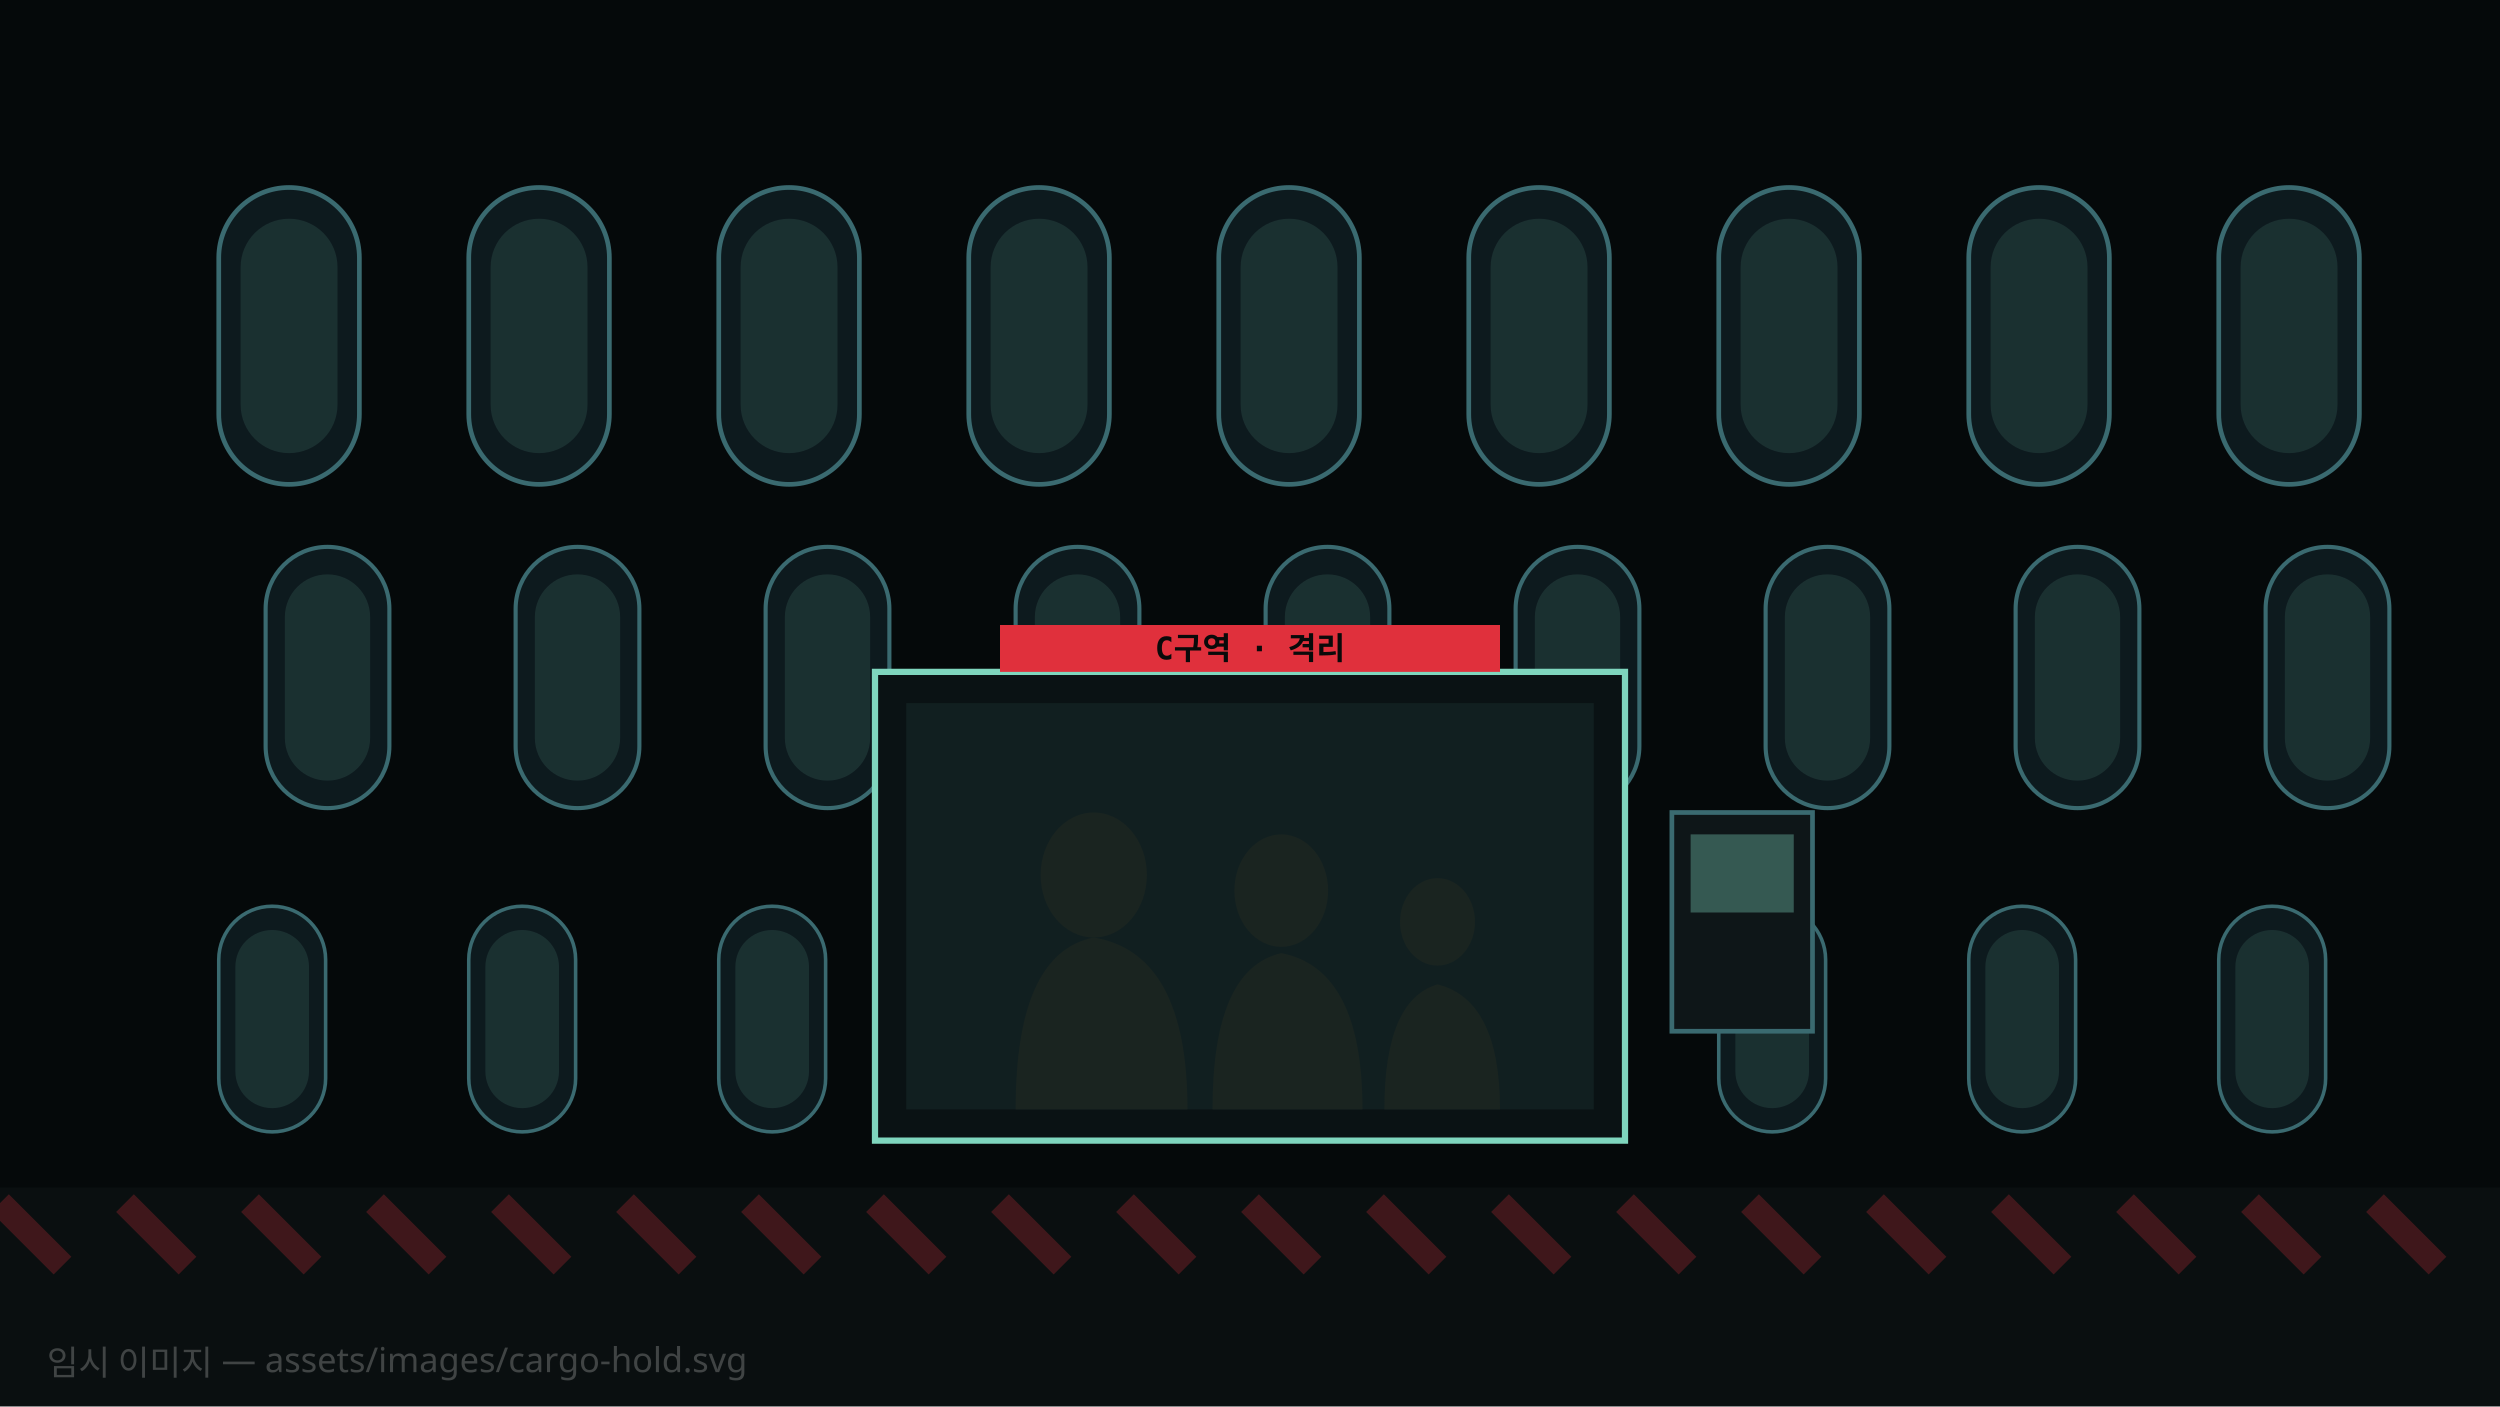
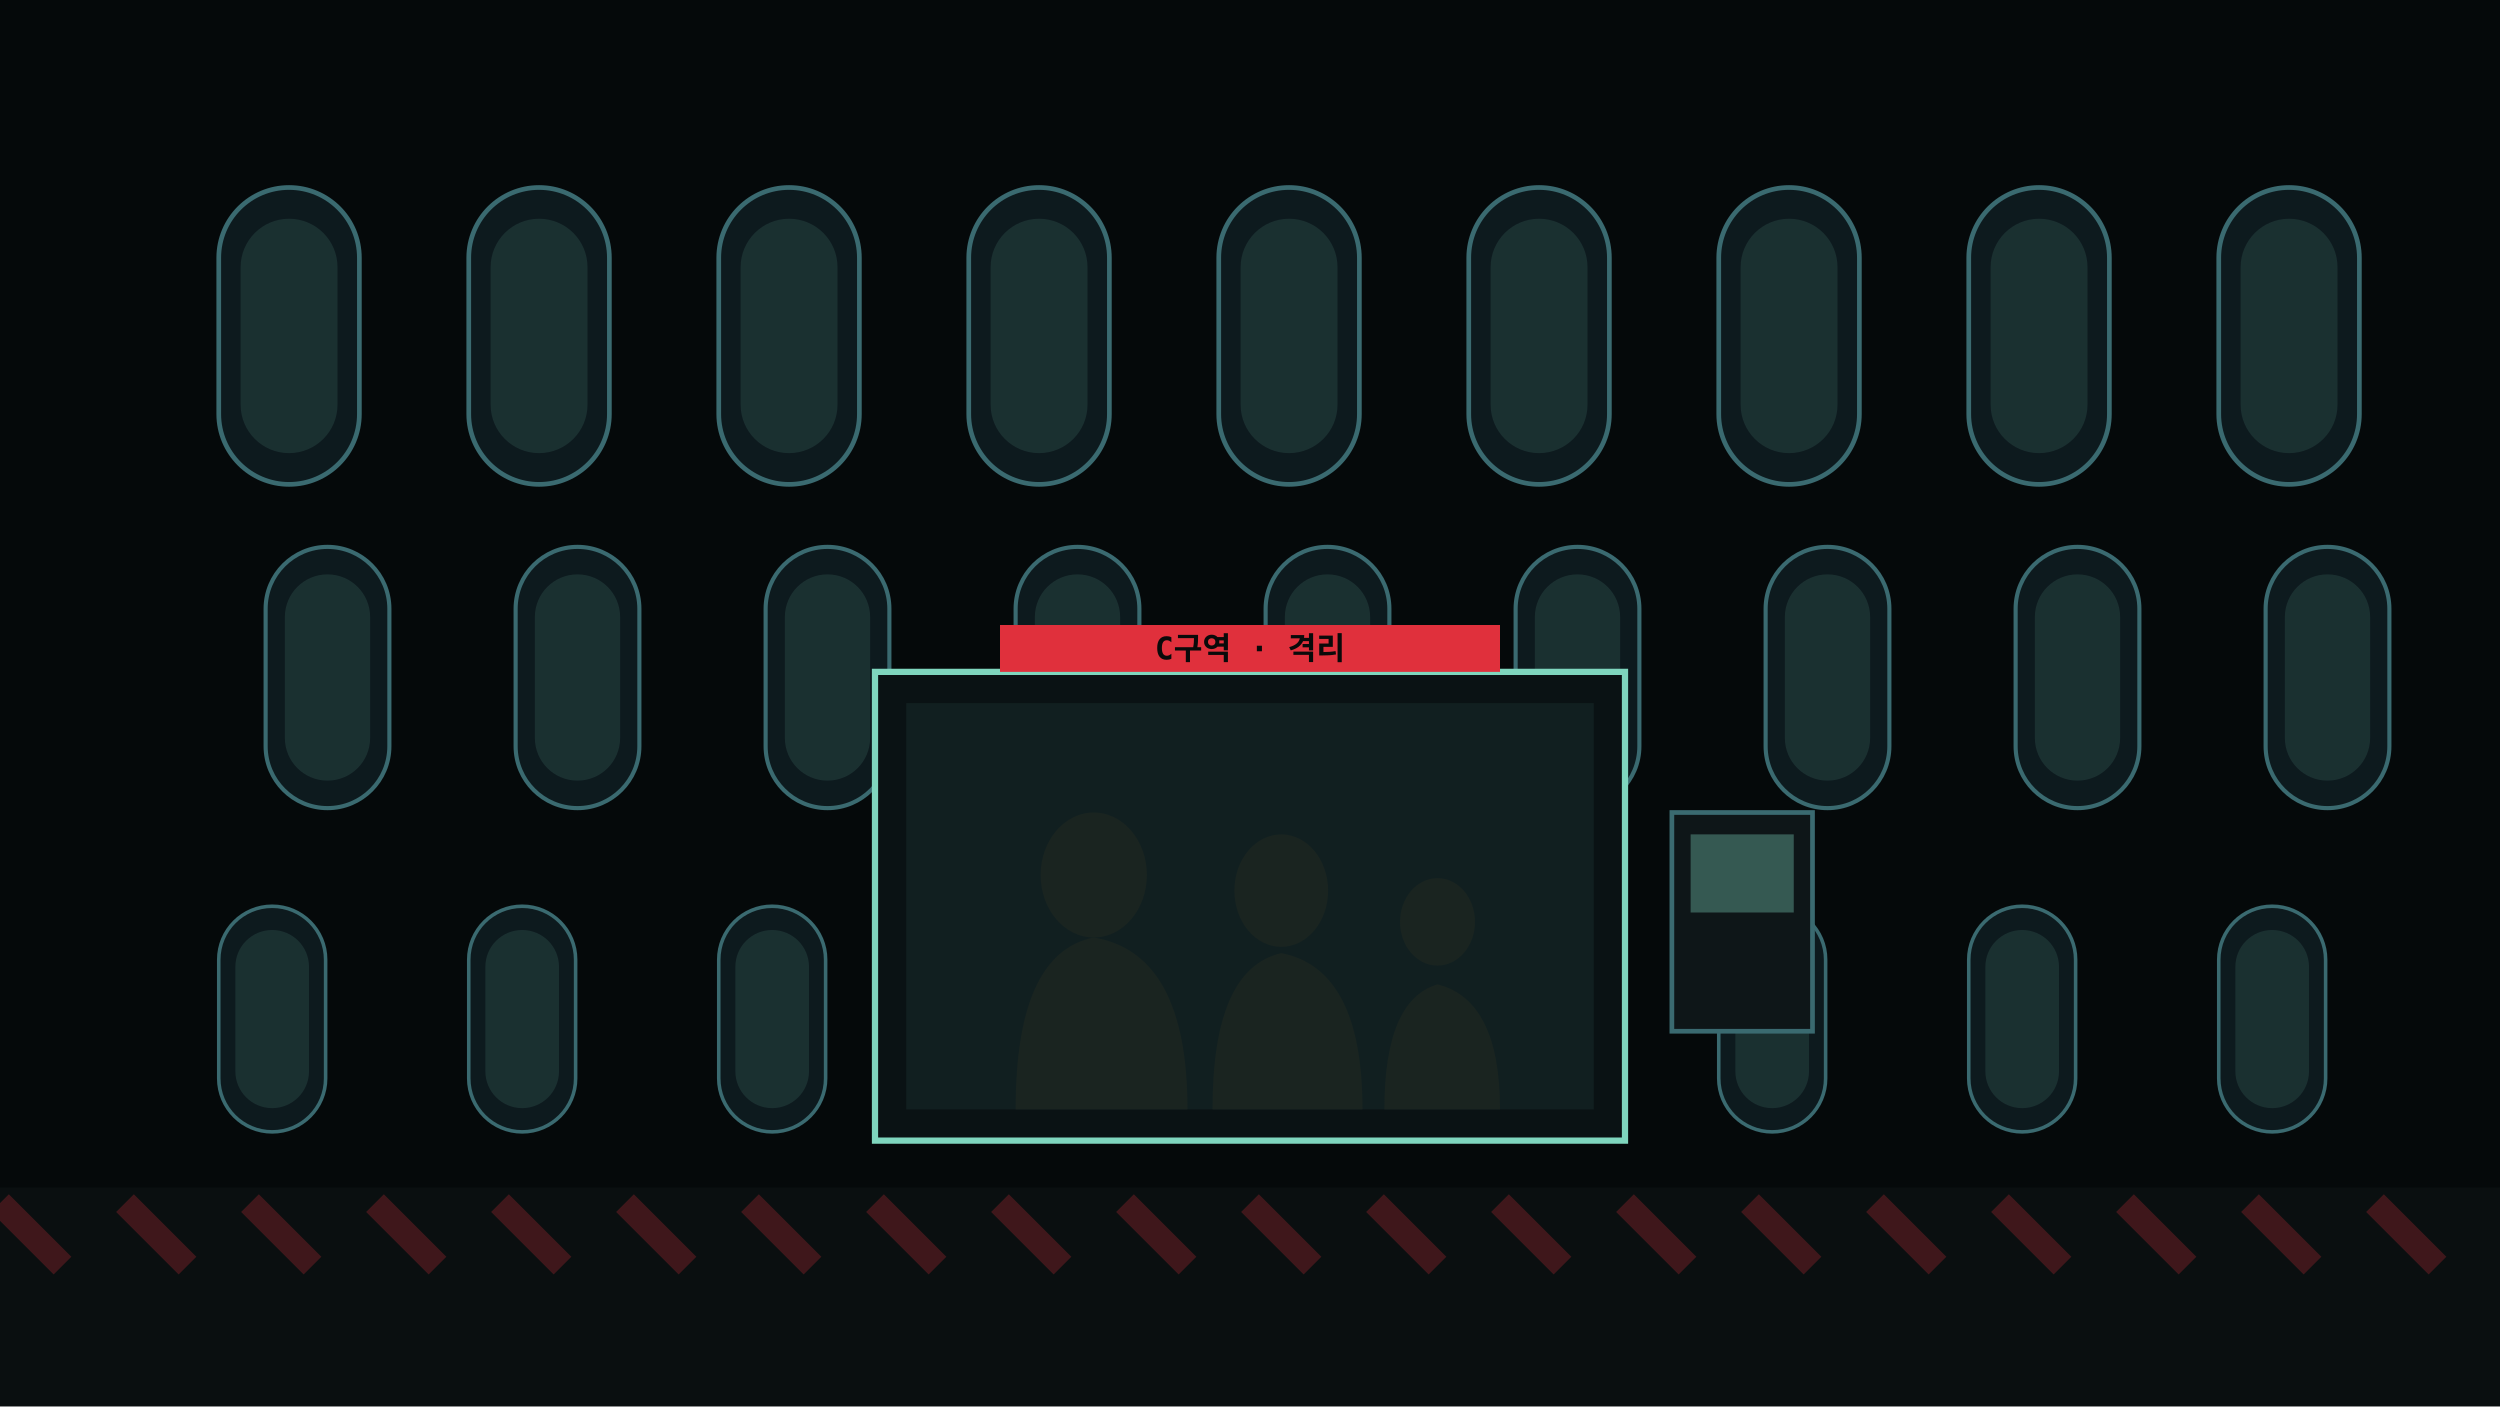
<svg xmlns="http://www.w3.org/2000/svg" width="1600" height="900" viewBox="0 0 1600 900">
  <defs />
  <rect width="1600" height="900" fill="#05090a" />
  <g transform="translate(140 120) scale(1.00)">
    <rect width="90" height="190" rx="45" fill="#0d1a1e" stroke="#3a6a70" stroke-width="3" />
    <rect x="14" y="20" width="62" height="150" rx="31" fill="#7fd6be" opacity=".12" />
  </g>
  <g transform="translate(300 120) scale(1.00)">
    <rect width="90" height="190" rx="45" fill="#0d1a1e" stroke="#3a6a70" stroke-width="3" />
    <rect x="14" y="20" width="62" height="150" rx="31" fill="#7fd6be" opacity=".12" />
  </g>
  <g transform="translate(460 120) scale(1.00)">
    <rect width="90" height="190" rx="45" fill="#0d1a1e" stroke="#3a6a70" stroke-width="3" />
    <rect x="14" y="20" width="62" height="150" rx="31" fill="#7fd6be" opacity=".12" />
  </g>
  <g transform="translate(620 120) scale(1.00)">
    <rect width="90" height="190" rx="45" fill="#0d1a1e" stroke="#3a6a70" stroke-width="3" />
    <rect x="14" y="20" width="62" height="150" rx="31" fill="#7fd6be" opacity=".12" />
  </g>
  <g transform="translate(780 120) scale(1.00)">
    <rect width="90" height="190" rx="45" fill="#0d1a1e" stroke="#3a6a70" stroke-width="3" />
    <rect x="14" y="20" width="62" height="150" rx="31" fill="#7fd6be" opacity=".12" />
  </g>
  <g transform="translate(940 120) scale(1.00)">
    <rect width="90" height="190" rx="45" fill="#0d1a1e" stroke="#3a6a70" stroke-width="3" />
    <rect x="14" y="20" width="62" height="150" rx="31" fill="#7fd6be" opacity=".12" />
  </g>
  <g transform="translate(1100 120) scale(1.00)">
    <rect width="90" height="190" rx="45" fill="#0d1a1e" stroke="#3a6a70" stroke-width="3" />
    <rect x="14" y="20" width="62" height="150" rx="31" fill="#7fd6be" opacity=".12" />
  </g>
  <g transform="translate(1260 120) scale(1.00)">
    <rect width="90" height="190" rx="45" fill="#0d1a1e" stroke="#3a6a70" stroke-width="3" />
    <rect x="14" y="20" width="62" height="150" rx="31" fill="#7fd6be" opacity=".12" />
  </g>
  <g transform="translate(1420 120) scale(1.00)">
    <rect width="90" height="190" rx="45" fill="#0d1a1e" stroke="#3a6a70" stroke-width="3" />
    <rect x="14" y="20" width="62" height="150" rx="31" fill="#7fd6be" opacity=".12" />
  </g>
  <g transform="translate(170 350) scale(0.88)">
    <rect width="90" height="190" rx="45" fill="#0d1a1e" stroke="#3a6a70" stroke-width="3" />
    <rect x="14" y="20" width="62" height="150" rx="31" fill="#7fd6be" opacity=".12" />
  </g>
  <g transform="translate(330 350) scale(0.88)">
    <rect width="90" height="190" rx="45" fill="#0d1a1e" stroke="#3a6a70" stroke-width="3" />
    <rect x="14" y="20" width="62" height="150" rx="31" fill="#7fd6be" opacity=".12" />
  </g>
  <g transform="translate(490 350) scale(0.88)">
    <rect width="90" height="190" rx="45" fill="#0d1a1e" stroke="#3a6a70" stroke-width="3" />
    <rect x="14" y="20" width="62" height="150" rx="31" fill="#7fd6be" opacity=".12" />
  </g>
  <g transform="translate(650 350) scale(0.88)">
    <rect width="90" height="190" rx="45" fill="#0d1a1e" stroke="#3a6a70" stroke-width="3" />
    <rect x="14" y="20" width="62" height="150" rx="31" fill="#7fd6be" opacity=".12" />
  </g>
  <g transform="translate(810 350) scale(0.88)">
    <rect width="90" height="190" rx="45" fill="#0d1a1e" stroke="#3a6a70" stroke-width="3" />
    <rect x="14" y="20" width="62" height="150" rx="31" fill="#7fd6be" opacity=".12" />
  </g>
  <g transform="translate(970 350) scale(0.88)">
    <rect width="90" height="190" rx="45" fill="#0d1a1e" stroke="#3a6a70" stroke-width="3" />
    <rect x="14" y="20" width="62" height="150" rx="31" fill="#7fd6be" opacity=".12" />
  </g>
  <g transform="translate(1130 350) scale(0.88)">
    <rect width="90" height="190" rx="45" fill="#0d1a1e" stroke="#3a6a70" stroke-width="3" />
    <rect x="14" y="20" width="62" height="150" rx="31" fill="#7fd6be" opacity=".12" />
  </g>
  <g transform="translate(1290 350) scale(0.88)">
    <rect width="90" height="190" rx="45" fill="#0d1a1e" stroke="#3a6a70" stroke-width="3" />
    <rect x="14" y="20" width="62" height="150" rx="31" fill="#7fd6be" opacity=".12" />
  </g>
  <g transform="translate(1450 350) scale(0.88)">
    <rect width="90" height="190" rx="45" fill="#0d1a1e" stroke="#3a6a70" stroke-width="3" />
    <rect x="14" y="20" width="62" height="150" rx="31" fill="#7fd6be" opacity=".12" />
  </g>
  <g transform="translate(140 580) scale(0.76)">
    <rect width="90" height="190" rx="45" fill="#0d1a1e" stroke="#3a6a70" stroke-width="3" />
    <rect x="14" y="20" width="62" height="150" rx="31" fill="#7fd6be" opacity=".12" />
  </g>
  <g transform="translate(300 580) scale(0.76)">
    <rect width="90" height="190" rx="45" fill="#0d1a1e" stroke="#3a6a70" stroke-width="3" />
    <rect x="14" y="20" width="62" height="150" rx="31" fill="#7fd6be" opacity=".12" />
  </g>
  <g transform="translate(460 580) scale(0.76)">
    <rect width="90" height="190" rx="45" fill="#0d1a1e" stroke="#3a6a70" stroke-width="3" />
    <rect x="14" y="20" width="62" height="150" rx="31" fill="#7fd6be" opacity=".12" />
  </g>
  <g transform="translate(620 580) scale(0.76)">
    <rect width="90" height="190" rx="45" fill="#0d1a1e" stroke="#3a6a70" stroke-width="3" />
    <rect x="14" y="20" width="62" height="150" rx="31" fill="#7fd6be" opacity=".12" />
  </g>
  <g transform="translate(780 580) scale(0.76)">
    <rect width="90" height="190" rx="45" fill="#0d1a1e" stroke="#3a6a70" stroke-width="3" />
    <rect x="14" y="20" width="62" height="150" rx="31" fill="#7fd6be" opacity=".12" />
  </g>
  <g transform="translate(940 580) scale(0.76)">
    <rect width="90" height="190" rx="45" fill="#0d1a1e" stroke="#3a6a70" stroke-width="3" />
    <rect x="14" y="20" width="62" height="150" rx="31" fill="#7fd6be" opacity=".12" />
  </g>
  <g transform="translate(1100 580) scale(0.76)">
    <rect width="90" height="190" rx="45" fill="#0d1a1e" stroke="#3a6a70" stroke-width="3" />
    <rect x="14" y="20" width="62" height="150" rx="31" fill="#7fd6be" opacity=".12" />
  </g>
  <g transform="translate(1260 580) scale(0.76)">
    <rect width="90" height="190" rx="45" fill="#0d1a1e" stroke="#3a6a70" stroke-width="3" />
    <rect x="14" y="20" width="62" height="150" rx="31" fill="#7fd6be" opacity=".12" />
  </g>
  <g transform="translate(1420 580) scale(0.76)">
    <rect width="90" height="190" rx="45" fill="#0d1a1e" stroke="#3a6a70" stroke-width="3" />
    <rect x="14" y="20" width="62" height="150" rx="31" fill="#7fd6be" opacity=".12" />
  </g>
  <rect x="560" y="430" width="480" height="300" fill="#0a1214" stroke="#7fd6be" stroke-width="4" />
  <rect x="580" y="450" width="440" height="260" fill="#7fd6be" opacity=".07" />
  <g fill="#1a2420">
    <ellipse cx="700" cy="560" rx="34" ry="40" />
    <path d="M650 710 Q650 610 700 600 Q760 610 760 710 Z" />
    <ellipse cx="820" cy="570" rx="30" ry="36" />
    <path d="M776 710 Q776 620 820 610 Q872 620 872 710 Z" />
    <ellipse cx="920" cy="590" rx="24" ry="28" />
    <path d="M886 710 Q886 640 920 630 Q960 640 960 710 Z" />
  </g>
  <rect x="640" y="400" width="320" height="30" fill="#e0303c" />
  <text x="800" y="422" fill="#0a0a0a" font-family="'Nanum Gothic Coding', monospace" font-size="20" font-weight="bold" text-anchor="middle">C구역 · 격리</text>
  <rect x="1070" y="520" width="90" height="140" fill="#0e1618" stroke="#3a6a70" stroke-width="3" />
  <rect x="1082" y="534" width="66" height="50" fill="#7fd6be" opacity=".35" />
  <rect y="760" width="1600" height="140" fill="#0a0f10" />
  <g stroke="#e0303c" stroke-opacity=".25" stroke-width="16">
    <line x1="0" y1="770" x2="40" y2="810" />
    <line x1="80" y1="770" x2="120" y2="810" />
    <line x1="160" y1="770" x2="200" y2="810" />
    <line x1="240" y1="770" x2="280" y2="810" />
    <line x1="320" y1="770" x2="360" y2="810" />
    <line x1="400" y1="770" x2="440" y2="810" />
    <line x1="480" y1="770" x2="520" y2="810" />
    <line x1="560" y1="770" x2="600" y2="810" />
    <line x1="640" y1="770" x2="680" y2="810" />
    <line x1="720" y1="770" x2="760" y2="810" />
    <line x1="800" y1="770" x2="840" y2="810" />
    <line x1="880" y1="770" x2="920" y2="810" />
    <line x1="960" y1="770" x2="1000" y2="810" />
    <line x1="1040" y1="770" x2="1080" y2="810" />
    <line x1="1120" y1="770" x2="1160" y2="810" />
    <line x1="1200" y1="770" x2="1240" y2="810" />
    <line x1="1280" y1="770" x2="1320" y2="810" />
    <line x1="1360" y1="770" x2="1400" y2="810" />
    <line x1="1440" y1="770" x2="1480" y2="810" />
    <line x1="1520" y1="770" x2="1560" y2="810" />
  </g>
-   <text x="30" y="880" fill="#fff" opacity=".22" font-family="'Nanum Gothic', 'Apple SD Gothic Neo', sans-serif" font-size="22">임시 이미지 — assets/images/cargo-hold.svg</text>
</svg>
